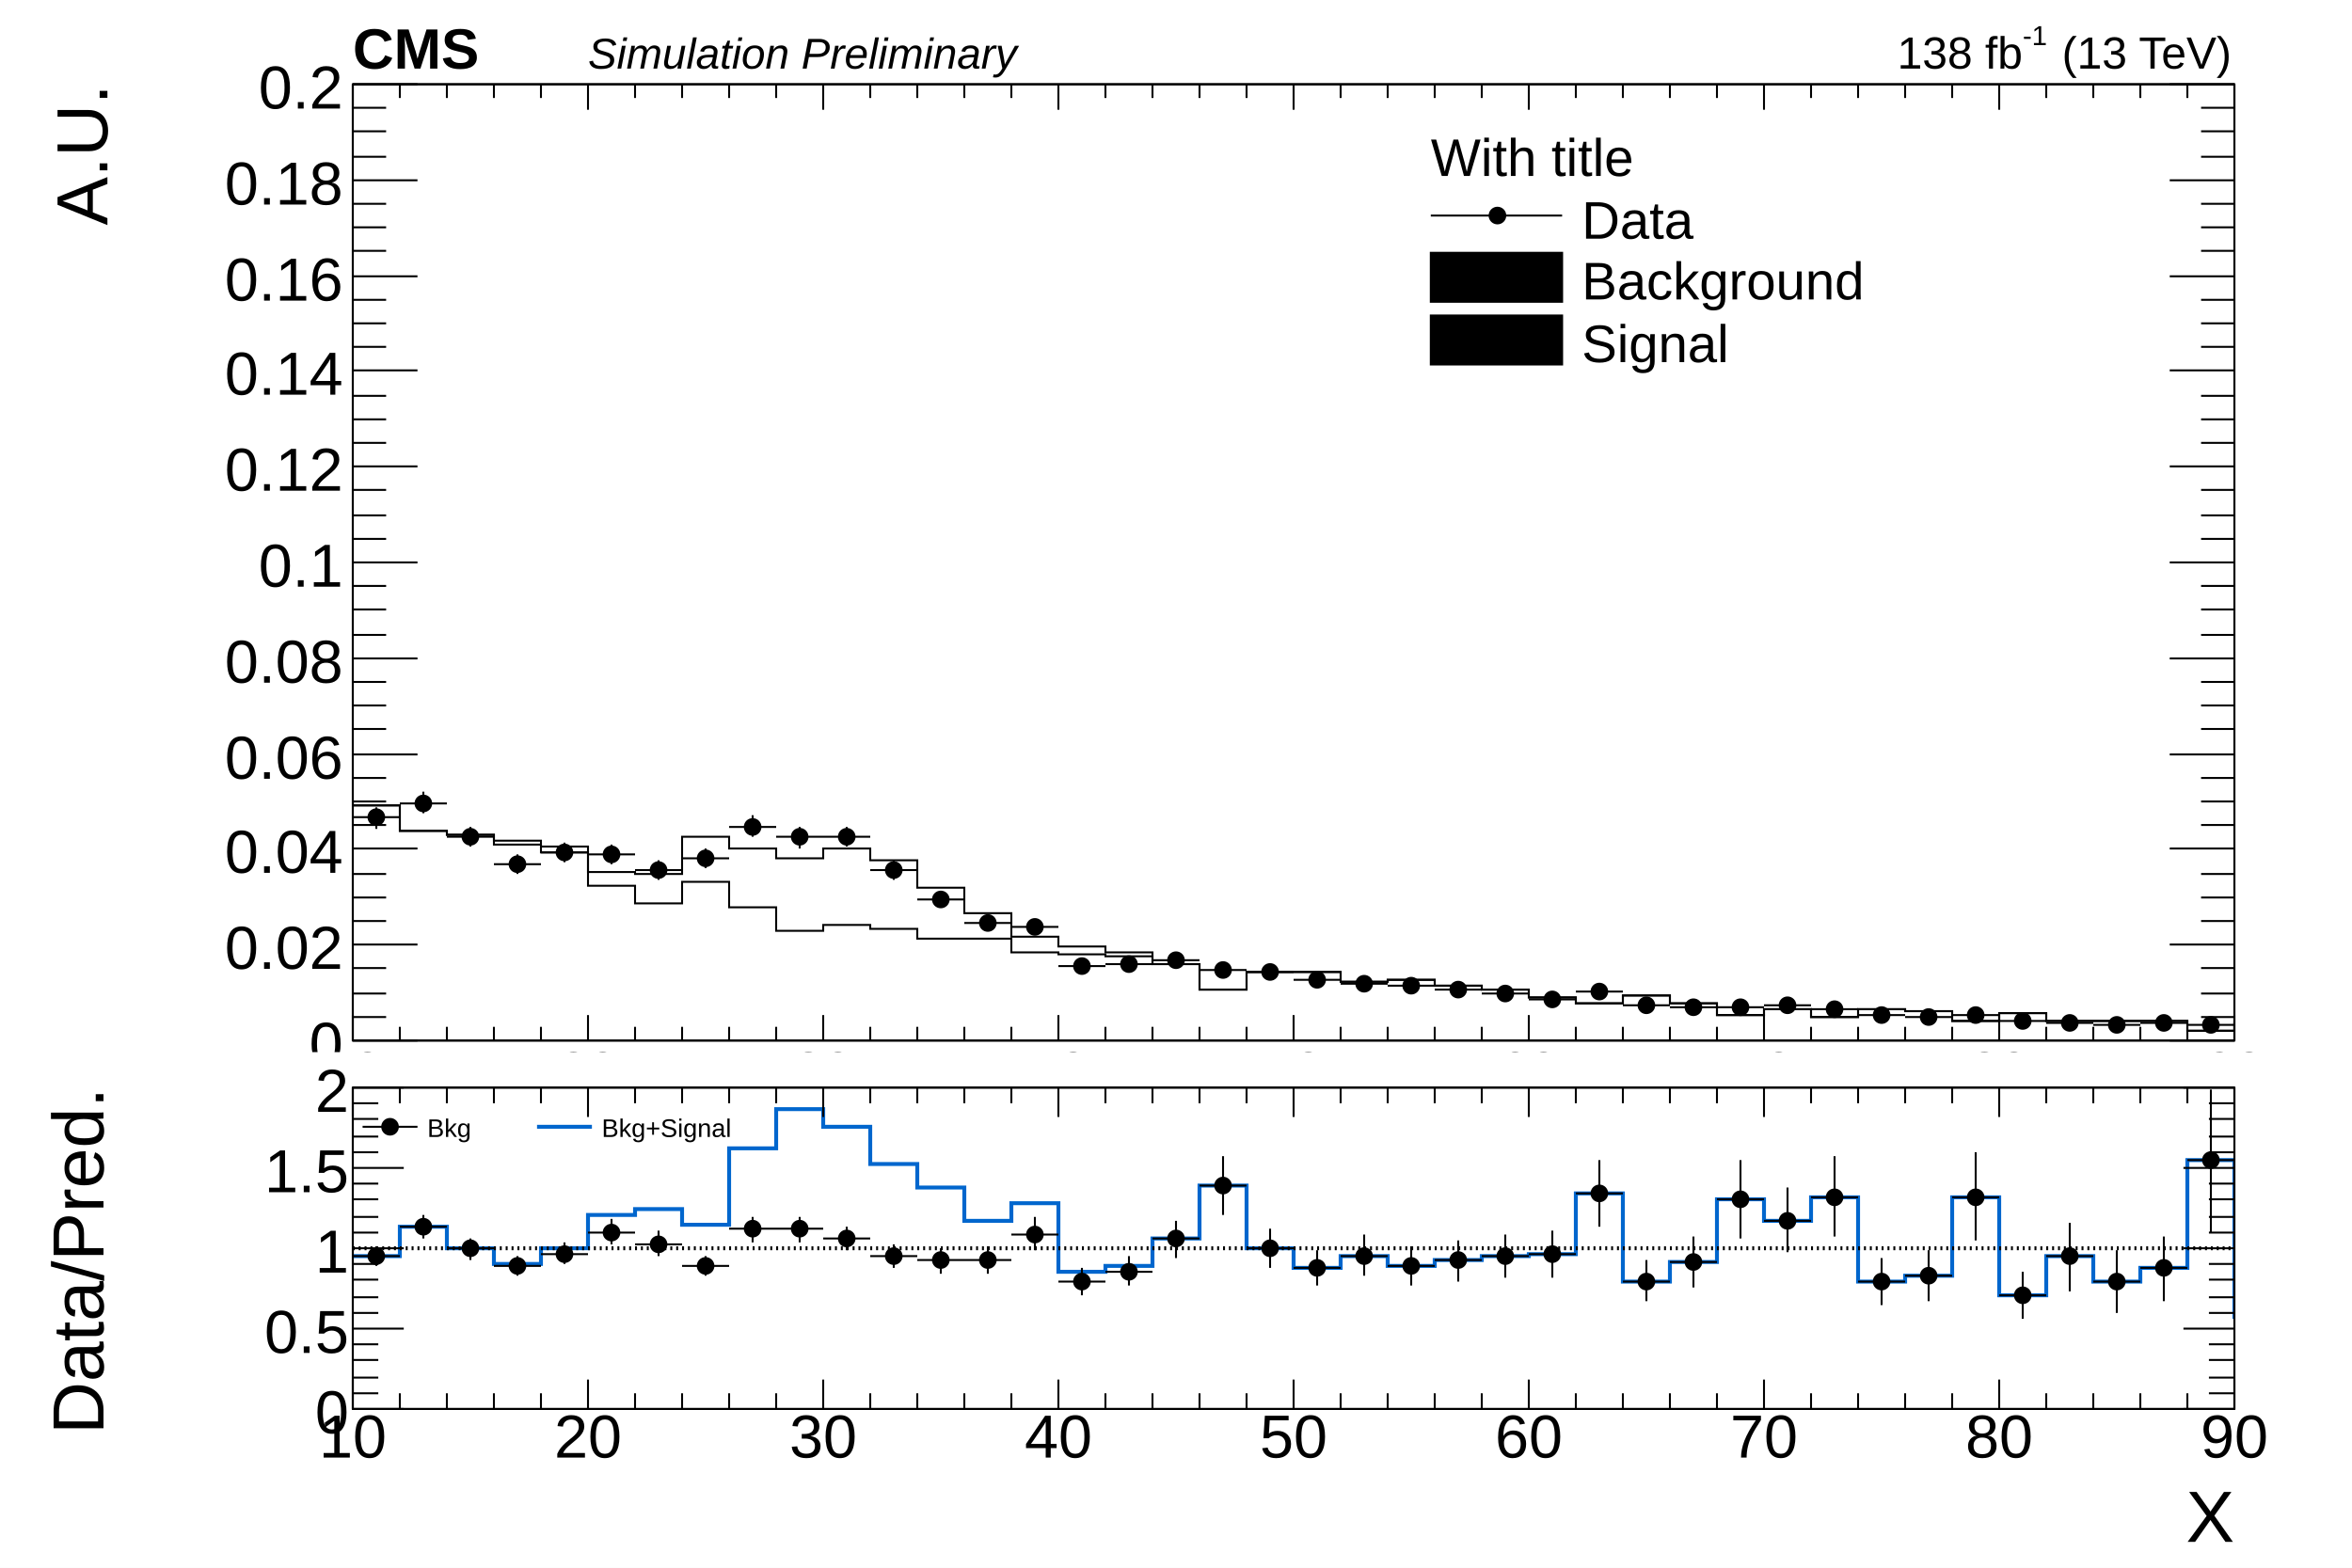
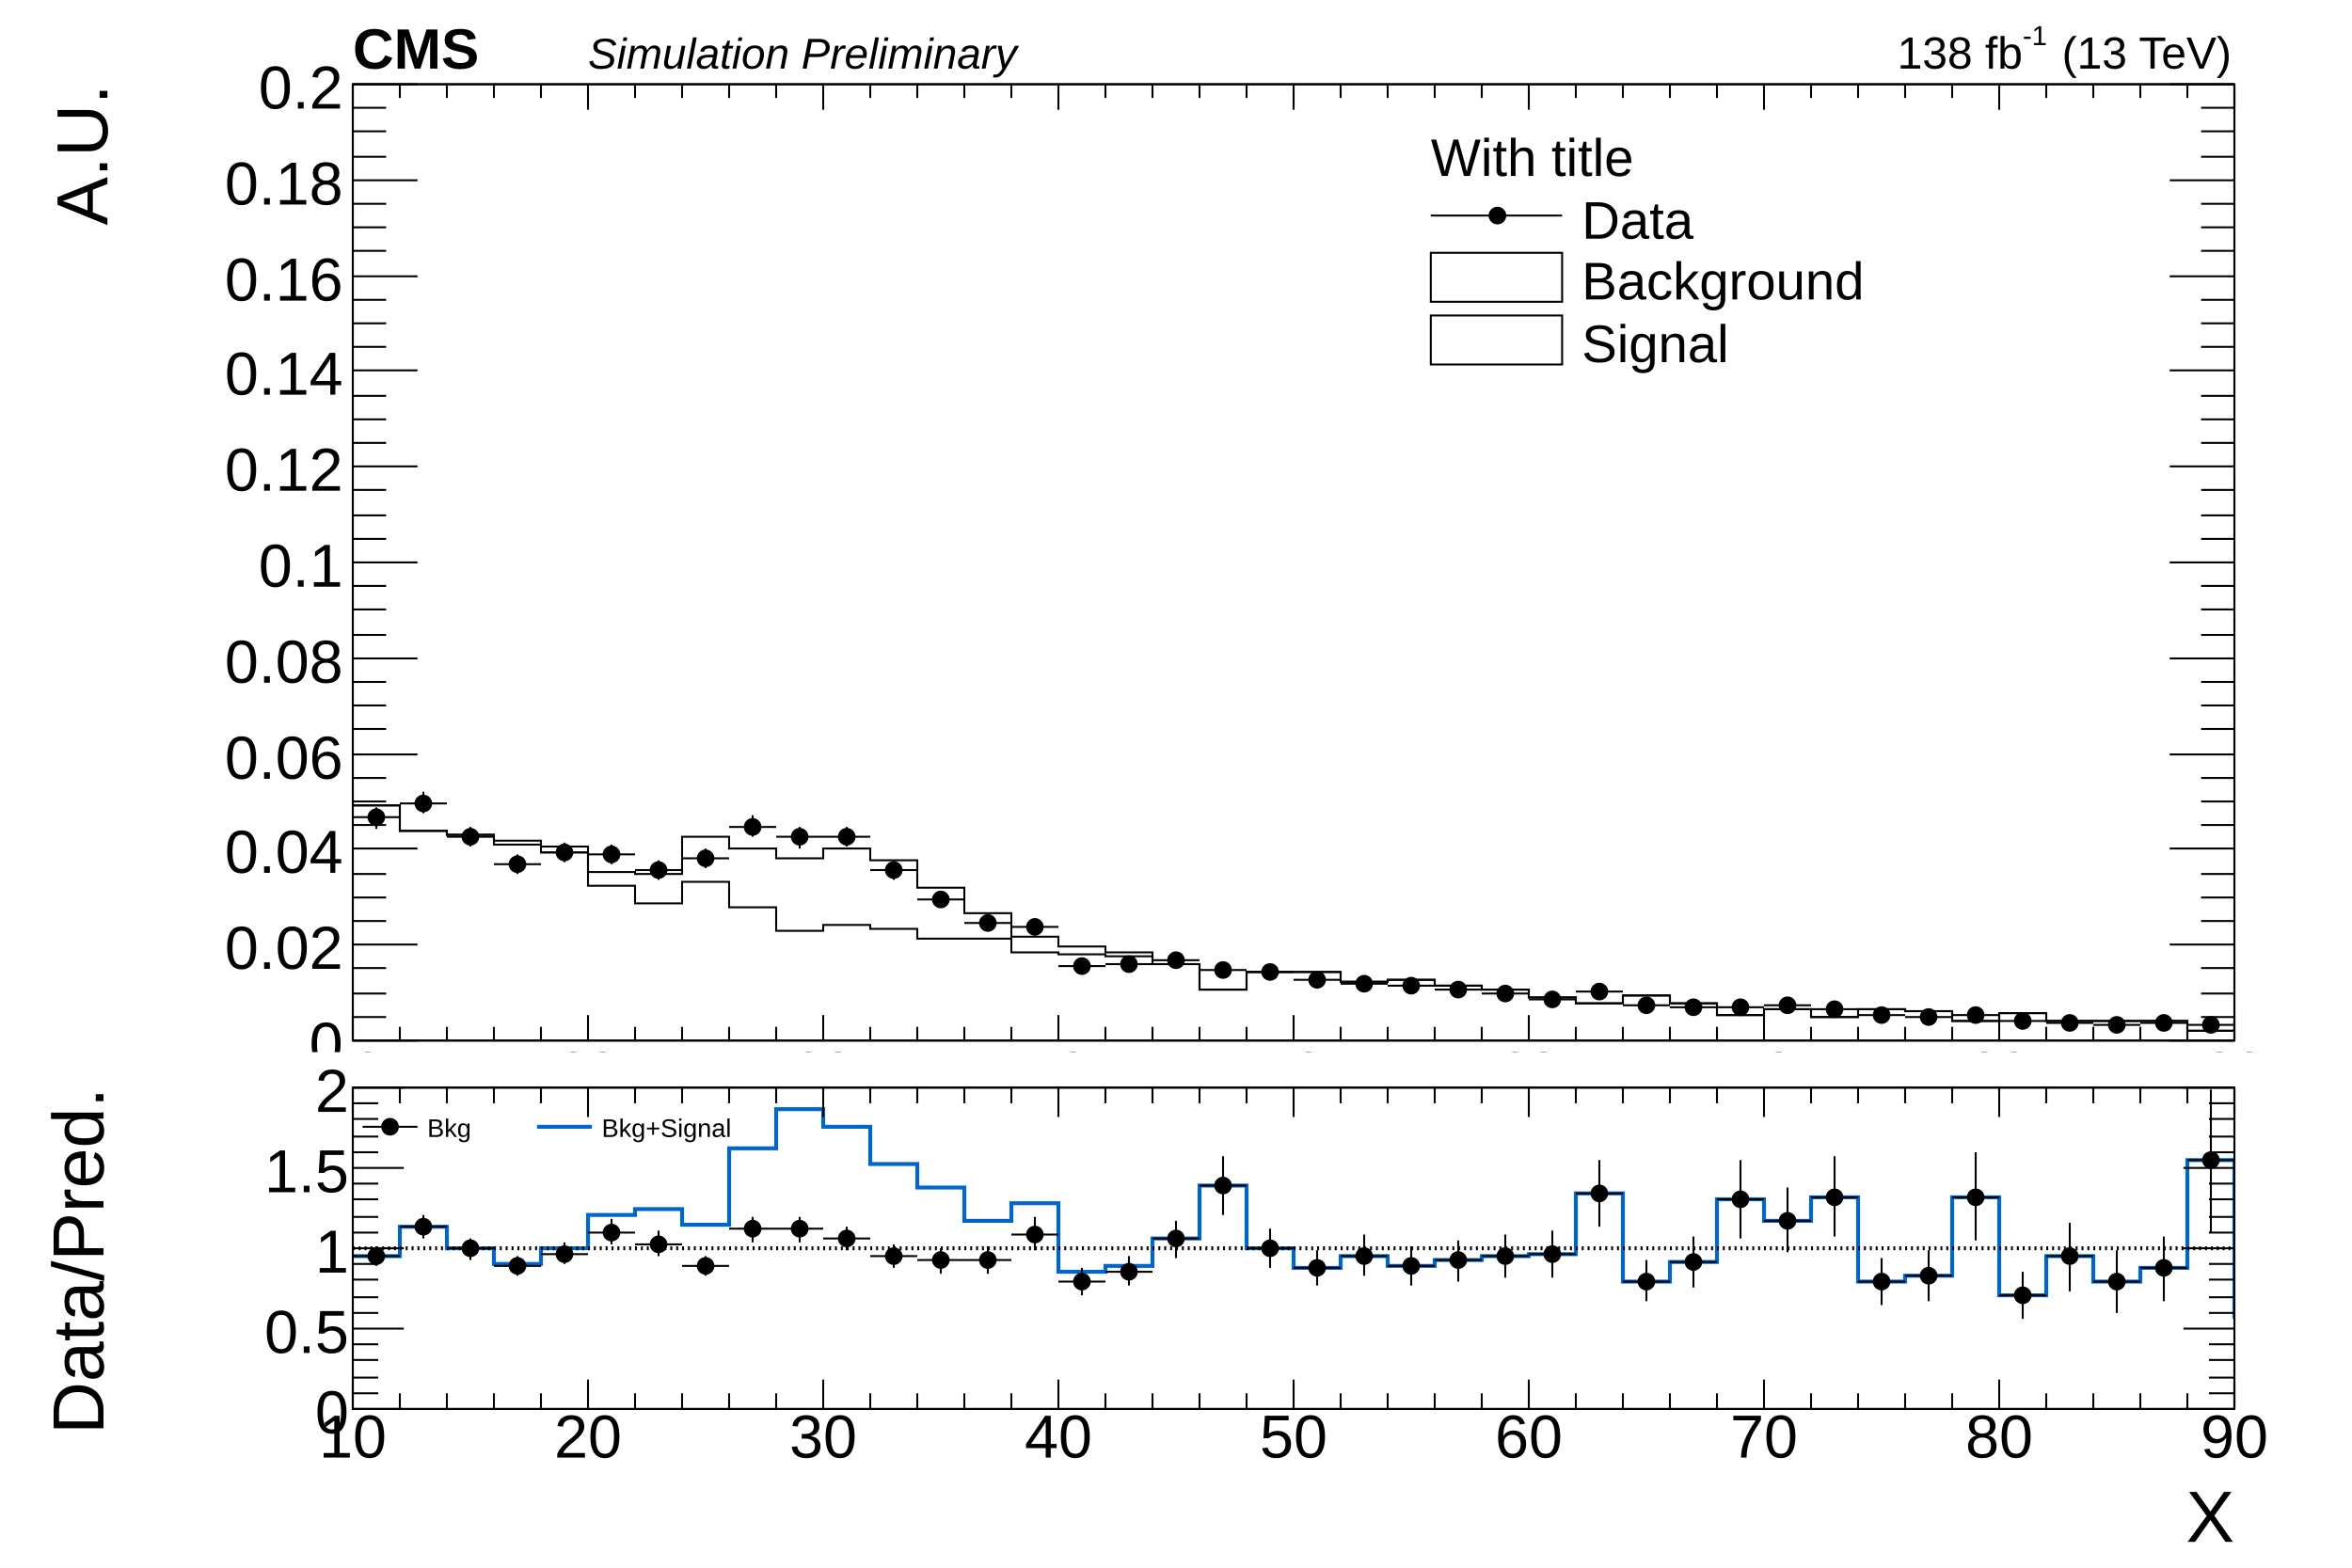
<svg xmlns="http://www.w3.org/2000/svg" viewBox="0 0 1200 800" preserveAspectRatio="none" width="1200" height="800">
  <path d="M0,0H1200V800H0Z" style="fill: white;" />
  <g>
    <svg viewBox="0 0 1200 537" preserveAspectRatio="none" x="0" y="0" width="1200" height="537">
      <path d="M0,0H1200V537H0Z" style="fill: white;" />
      <g>
        <g transform="translate(180,43)">
          <path d="M0,0H960V488H0Z" style="fill: none; stroke: black; stroke-width: 1;" />
          <svg x="0" y="0" overflow="hidden" width="960" height="488" viewBox="0 0 960 488">
            <g>
              <path d="M-120,330h24v4h24v19h24v-3h24v16h24v2h24v13h24v2h24v3h24v3h24v13h24v1h24v-19h24v6h24v5h24v-5h24v6h24v14h24v13h24v12h24v5h24v3h24v6h24v13h24v-9h48v5h24v-1h24v3h24v2h24v4h24v3h24v-4h24v4h24v6h24v-3h24v4h24v-4h24v1h24v5h24v-4h24v4h72v5h24v-4h24v2h24v-2h24v4h24v-3h24" style="stroke-linejoin: miter; stroke: black; stroke-width: 1; fill: none;" />
            </g>
            <g>
              <path d="M-120,330h24v4h24v19h24v-3h24v16h24v2h24v13h24v2h24v5h24v4h24v17h24v9h24v-11h24v13h24v12h24v-3h24v2h24v5h48v7h24v1h24v1h24v4h24v13h24v-9h48v5h24v-1h24v3h24v2h24v4h24v3h24v-4h24v4h24v6h24v-3h24v4h24v-4h24v1h24v5h24v-4h24v4h72v5h24v-4h24v2h24v-2h24v4h24v-3h24" style="stroke-linejoin: miter; stroke: black; stroke-width: 1; fill: none;" />
            </g>
            <g>
              <path d="M-120,325h24M-108,318v13M-96,341h24M-84,335v12M-72,334h24M-60,328v12M-48,352h24M-36,347v11M-24,372h24M-12,366v11M0,374h24M12,369v11M24,367h24M36,361v11M48,384h24M60,379v10M72,398h24M84,393v10M96,392h24M108,387v10M120,393h24M132,388v10M144,401h24M156,396v10M168,395h24M180,390v10M192,379h24M204,373v11M216,384h24M228,379v11M240,384h24M252,379v10M264,401h24M276,396v10M288,416h24M300,412v8M312,428h24M324,424v7M336,430h24M348,426v8M360,450h24M372,447v6M384,449h24M396,446v7M408,447h24M420,444v6M432,452h24M444,449v6M456,453h24M468,450v6M480,457h24M492,454v6M504,459h24M516,456v6M528,460h24M540,458v5M552,462h24M564,459v6M576,464h24M588,461v5M600,467h24M612,465v4M624,463h24M636,460v5M648,470h24M660,468v4M672,471h24M684,469v4M696,471h24M708,469v4M720,470h24M732,467v5M744,472h24M756,470v4M768,475h24M780,474v3M792,476h24M804,474v3M816,475h24M828,473v3M840,478h24M852,476v4M864,479h24M876,477v3M888,480h24M900,479v3M912,479h24M924,477v3M936,480h24M948,479v3M960,483h24M972,482v2M984,480h24M996,479v3M1008,479h24M1020,478v3M1032,482h24M1044,481v2M1056,483h24M1068,482v2" style="stroke: black; stroke-width: 1;" />
              <path d="M-112,325a4,4,0,1,0,8,0a4,4,0,1,0,-8,0zM-88,341a4,4,0,1,0,8,0a4,4,0,1,0,-8,0zM-64,334a4,4,0,1,0,8,0a4,4,0,1,0,-8,0zM-40,352a4,4,0,1,0,8,0a4,4,0,1,0,-8,0zM-16,372a4,4,0,1,0,8,0a4,4,0,1,0,-8,0zM8,374a4,4,0,1,0,8,0a4,4,0,1,0,-8,0zM32,367a4,4,0,1,0,8,0a4,4,0,1,0,-8,0zM56,384a4,4,0,1,0,8,0a4,4,0,1,0,-8,0zM80,398a4,4,0,1,0,8,0a4,4,0,1,0,-8,0zM104,392a4,4,0,1,0,8,0a4,4,0,1,0,-8,0zM128,393a4,4,0,1,0,8,0a4,4,0,1,0,-8,0zM152,401a4,4,0,1,0,8,0a4,4,0,1,0,-8,0zM176,395a4,4,0,1,0,8,0a4,4,0,1,0,-8,0zM200,379a4,4,0,1,0,8,0a4,4,0,1,0,-8,0zM224,384a4,4,0,1,0,8,0a4,4,0,1,0,-8,0zM248,384a4,4,0,1,0,8,0a4,4,0,1,0,-8,0zM272,401a4,4,0,1,0,8,0a4,4,0,1,0,-8,0zM296,416a4,4,0,1,0,8,0a4,4,0,1,0,-8,0zM320,428a4,4,0,1,0,8,0a4,4,0,1,0,-8,0zM344,430a4,4,0,1,0,8,0a4,4,0,1,0,-8,0zM368,450a4,4,0,1,0,8,0a4,4,0,1,0,-8,0zM392,449a4,4,0,1,0,8,0a4,4,0,1,0,-8,0zM416,447a4,4,0,1,0,8,0a4,4,0,1,0,-8,0zM440,452a4,4,0,1,0,8,0a4,4,0,1,0,-8,0zM464,453a4,4,0,1,0,8,0a4,4,0,1,0,-8,0zM488,457a4,4,0,1,0,8,0a4,4,0,1,0,-8,0zM512,459a4,4,0,1,0,8,0a4,4,0,1,0,-8,0zM536,460a4,4,0,1,0,8,0a4,4,0,1,0,-8,0zM560,462a4,4,0,1,0,8,0a4,4,0,1,0,-8,0zM584,464a4,4,0,1,0,8,0a4,4,0,1,0,-8,0zM608,467a4,4,0,1,0,8,0a4,4,0,1,0,-8,0zM632,463a4,4,0,1,0,8,0a4,4,0,1,0,-8,0zM656,470a4,4,0,1,0,8,0a4,4,0,1,0,-8,0zM680,471a4,4,0,1,0,8,0a4,4,0,1,0,-8,0zM704,471a4,4,0,1,0,8,0a4,4,0,1,0,-8,0zM728,470a4,4,0,1,0,8,0a4,4,0,1,0,-8,0zM752,472a4,4,0,1,0,8,0a4,4,0,1,0,-8,0zM776,475a4,4,0,1,0,8,0a4,4,0,1,0,-8,0zM800,476a4,4,0,1,0,8,0a4,4,0,1,0,-8,0zM824,475a4,4,0,1,0,8,0a4,4,0,1,0,-8,0zM848,478a4,4,0,1,0,8,0a4,4,0,1,0,-8,0zM872,479a4,4,0,1,0,8,0a4,4,0,1,0,-8,0zM896,480a4,4,0,1,0,8,0a4,4,0,1,0,-8,0zM920,479a4,4,0,1,0,8,0a4,4,0,1,0,-8,0zM944,480a4,4,0,1,0,8,0a4,4,0,1,0,-8,0zM968,483a4,4,0,1,0,8,0a4,4,0,1,0,-8,0zM992,480a4,4,0,1,0,8,0a4,4,0,1,0,-8,0zM1016,479a4,4,0,1,0,8,0a4,4,0,1,0,-8,0zM1040,482a4,4,0,1,0,8,0a4,4,0,1,0,-8,0zM1064,483a4,4,0,1,0,8,0a4,4,0,1,0,-8,0z" style="stroke: black; fill: black;" />
            </g>
          </svg>
          <g>
            <g transform="translate(0,488)">
              <path d="M0,0h960M0,-488h960M0,-13V0M24,-7V0M48,-7V0M72,-7V0M96,-7V0M120,-13V0M144,-7V0M168,-7V0M192,-7V0M216,-7V0M240,-13V0M264,-7V0M288,-7V0M312,-7V0M336,-7V0M360,-13V0M384,-7V0M408,-7V0M432,-7V0M456,-7V0M480,-13V0M504,-7V0M528,-7V0M552,-7V0M576,-7V0M600,-13V0M624,-7V0M648,-7V0M672,-7V0M696,-7V0M720,-13V0M744,-7V0M768,-7V0M792,-7V0M816,-7V0M840,-13V0M864,-7V0M888,-7V0M912,-7V0M936,-7V0M960,-13V0M0,-475V-488M24,-481V-488M48,-481V-488M72,-481V-488M96,-481V-488M120,-475V-488M144,-481V-488M168,-481V-488M192,-481V-488M216,-481V-488M240,-475V-488M264,-481V-488M288,-481V-488M312,-481V-488M336,-481V-488M360,-475V-488M384,-481V-488M408,-481V-488M432,-481V-488M456,-481V-488M480,-475V-488M504,-481V-488M528,-481V-488M552,-481V-488M576,-481V-488M600,-475V-488M624,-481V-488M648,-481V-488M672,-481V-488M696,-481V-488M720,-475V-488M744,-481V-488M768,-481V-488M792,-481V-488M816,-481V-488M840,-475V-488M864,-481V-488M888,-481V-488M912,-481V-488M936,-481V-488M960,-475V-488" style="stroke: black; stroke-width: 1;" />
              <g font-family="Arial" font-size="27" space="preserve" fill="black" text-anchor="middle">
                <text dy=".8em" transform="translate(0,3)">
         10
        </text>
                <text dy=".8em" transform="translate(120,3)">
         20
        </text>
                <text dy=".8em" transform="translate(240,3)">
         30
        </text>
                <text dy=".8em" transform="translate(360,3)">
         40
        </text>
                <text dy=".8em" transform="translate(480,3)">
         50
        </text>
                <text dy=".8em" transform="translate(600,3)">
         60
        </text>
                <text dy=".8em" transform="translate(720,3)">
         70
        </text>
                <text dy=".8em" transform="translate(840,3)">
         80
        </text>
                <text dy=".8em" transform="translate(960,3)">
         90
        </text>
              </g>
            </g>
            <g>
              <path d="M0,0v488M960,0v488M33,488H0M17,476H0M17,464H0M17,451H0M33,439H0M17,427H0M17,415H0M17,403H0M33,390H0M17,378H0M17,366H0M17,354H0M33,342H0M17,329H0M17,317H0M17,305H0M33,293H0M17,281H0M17,268H0M17,256H0M33,244H0M17,232H0M17,220H0M17,207H0M33,195H0M17,183H0M17,171H0M17,159H0M33,146H0M17,134H0M17,122H0M17,110H0M33,98H0M17,85H0M17,73H0M17,61H0M33,49H0M17,37H0M17,24H0M17,12H0M33,0H0M927,488H960M943,476H960M943,464H960M943,451H960M927,439H960M943,427H960M943,415H960M943,403H960M927,390H960M943,378H960M943,366H960M943,354H960M927,342H960M943,329H960M943,317H960M943,305H960M927,293H960M943,281H960M943,268H960M943,256H960M927,244H960M943,232H960M943,220H960M943,207H960M927,195H960M943,183H960M943,171H960M943,159H960M927,146H960M943,134H960M943,122H960M943,110H960M927,98H960M943,85H960M943,73H960M943,61H960M927,49H960M943,37H960M943,24H960M943,12H960M927,0H960" style="stroke: black; stroke-width: 1;" />
              <g font-family="Arial" font-size="31" space="preserve" fill="black" text-anchor="end">
                <text dy=".4em" transform="translate(-5,488)">
         0
        </text>
                <text dy=".4em" transform="translate(-5,439)">
         0.02
        </text>
                <text dy=".4em" transform="translate(-5,390)">
         0.04
        </text>
                <text dy=".4em" transform="translate(-5,342)">
         0.06
        </text>
                <text dy=".4em" transform="translate(-5,293)">
         0.08
        </text>
                <text dy=".4em" transform="translate(-5,244)">
         0.1
        </text>
                <text dy=".4em" transform="translate(-5,195)">
         0.12
        </text>
                <text dy=".4em" transform="translate(-5,146)">
         0.14
        </text>
                <text dy=".4em" transform="translate(-5,98)">
         0.16
        </text>
                <text dy=".4em" transform="translate(-5,49)">
         0.18
        </text>
                <text dy=".4em" transform="translate(-5)">
         0.2
        </text>
              </g>
              <g font-family="Arial" font-size="37" space="preserve" transform="translate(-140)">
                <text fill="black" text-anchor="end" dy=".4em" transform="rotate(270)">
         A.U.
        </text>
              </g>
            </g>
          </g>
        </g>
        <g font-family="Arial" font-size="23" space="preserve">
          <g transform="translate(968,35)">
            <text fill="black" font-size="23">
       138 fb
      </text>
            <text fill="black" font-size="14" transform="translate(64,-12)">
       -1
      </text>
            <text fill="black" font-size="23" x="84">
       (13 TeV)
      </text>
          </g>
        </g>
        <g font-family="Arial" font-size="29" space="preserve" font-weight="bold">
          <text fill="black" text-anchor="start" transform="translate(180,35)">
      CMS
     </text>
        </g>
        <g font-family="Arial" font-size="22" space="preserve" font-style="oblique">
          <text fill="black" text-anchor="start" transform="translate(300,35)">
      Simulation Preliminary
     </text>
        </g>
        <g transform="translate(720,59)" font-family="Arial" font-size="27" space="preserve">
          <text fill="black" text-anchor="start" dy=".4em" transform="translate(10,20)">
      With title
     </text>
          <path d="M10,51H77" style="stroke: black; stroke-width: 1;" />
          <path d="M40,51a4,4,0,1,0,8,0a4,4,0,1,0,-8,0z" style="stroke: black; fill: black;" />
          <text fill="black" text-anchor="start" dy=".4em" transform="translate(87,52)">
      Data
     </text>
-           <path d="M10,70v25h67v-25z" style="stroke: black; stroke-width: 1;" />
+           <path d="M10,70v25h67v-25z" style="fill: none; stroke: black; stroke-width: 1;" />
          <text fill="black" text-anchor="start" dy=".4em" transform="translate(87,83)">
      Background
     </text>
-           <path d="M10,102v25h67v-25z" style="stroke: black; stroke-width: 1;" />
+           <path d="M10,102v25h67v-25z" style="fill: none; stroke: black; stroke-width: 1;" />
          <text fill="black" text-anchor="start" dy=".4em" transform="translate(87,115)">
      Signal
     </text>
        </g>
      </g>
    </svg>
    <svg viewBox="0 0 1200 263" preserveAspectRatio="none" x="0" y="537" width="1200" height="263">
      <path d="M0,0H1200V263H0Z" style="fill: white;" />
      <g>
        <g transform="translate(180,18)">
          <path d="M0,0H960V164H0Z" style="fill: none; stroke: black; stroke-width: 1;" />
          <svg x="0" y="0" overflow="hidden" width="960" height="164" viewBox="0 0 960 164">
            <g>
              <path d="M-120,79h24v7h24v-16h24v14h24v2h48v-15h24v11h24v8h24v-8h24v-17h24v-3h24v8h24v-39h24v-20h24v9h24v19h24v12h24v17h24v-9h24v35h24v-3h24v-14h24v-27h24v32h24v10h24v-6h24v5h24v-3h24v-2h24v-1h24v-31h24v45h24v-10h24v-32h24v11h24v-12h24v43h24v-3h24v-40h24v50h24v-20h24v13h24v-7h24v-55h24v80h24v-47h24v15h24v-24h24v49h24" style="stroke-linejoin: miter; stroke: #0066cd; stroke-width: 2; fill: none;" />
            </g>
            <g>
              <path d="M-120,79h24M-108,75v9M-96,86h24M-84,81v9M-72,70h24M-60,65v11M-48,84h24M-36,79v10M-24,86h24M-12,81v10M0,86h24M12,81v10M24,71h24M36,65v12M48,82h24M60,77v11M72,91h24M84,86v10M96,85h24M108,79v11M120,74h24M132,67v13M144,80h24M156,73v13M168,91h24M180,86v10M192,72h24M204,66v13M216,72h24M228,66v13M240,77h24M252,71v12M264,86h24M276,80v12M288,88h24M300,82v13M312,88h24M324,81v14M336,75h24M348,66v17M360,99h24M372,92v14M384,94h24M396,86v15M408,77h24M420,68v19M432,50h24M444,35v30M456,82h24M468,72v20M480,92h24M492,83v18M504,86h24M516,75v21M528,91h24M540,81v20M552,88h24M564,78v21M576,86h24M588,75v22M600,85h24M612,73v24M624,54h24M636,37v34M648,99h24M660,88v21M672,89h24M684,76v26M696,57h24M708,37v40M720,68h24M732,51v33M744,56h24M756,35v41M768,99h24M780,87v24M792,96h24M804,83v26M816,56h24M828,33v45M840,106h24M852,94v24M864,86h24M876,69v35M888,99h24M900,83v32M912,92h24M924,76v33M936,37h24M948,1v73M960,117h24M972,104v26M984,70h24M996,44v51M1008,85h24M1020,66v38M1032,61h24M1044,29v63M1056,110h24M1068,95v30" style="stroke: black; stroke-width: 1;" />
              <path d="M-112,79a4,4,0,1,0,8,0a4,4,0,1,0,-8,0zM-88,86a4,4,0,1,0,8,0a4,4,0,1,0,-8,0zM-64,70a4,4,0,1,0,8,0a4,4,0,1,0,-8,0zM-40,84a4,4,0,1,0,8,0a4,4,0,1,0,-8,0zM-16,86a4,4,0,1,0,8,0a4,4,0,1,0,-8,0zM8,86a4,4,0,1,0,8,0a4,4,0,1,0,-8,0zM32,71a4,4,0,1,0,8,0a4,4,0,1,0,-8,0zM56,82a4,4,0,1,0,8,0a4,4,0,1,0,-8,0zM80,91a4,4,0,1,0,8,0a4,4,0,1,0,-8,0zM104,85a4,4,0,1,0,8,0a4,4,0,1,0,-8,0zM128,74a4,4,0,1,0,8,0a4,4,0,1,0,-8,0zM152,80a4,4,0,1,0,8,0a4,4,0,1,0,-8,0zM176,91a4,4,0,1,0,8,0a4,4,0,1,0,-8,0zM200,72a4,4,0,1,0,8,0a4,4,0,1,0,-8,0zM224,72a4,4,0,1,0,8,0a4,4,0,1,0,-8,0zM248,77a4,4,0,1,0,8,0a4,4,0,1,0,-8,0zM272,86a4,4,0,1,0,8,0a4,4,0,1,0,-8,0zM296,88a4,4,0,1,0,8,0a4,4,0,1,0,-8,0zM320,88a4,4,0,1,0,8,0a4,4,0,1,0,-8,0zM344,75a4,4,0,1,0,8,0a4,4,0,1,0,-8,0zM368,99a4,4,0,1,0,8,0a4,4,0,1,0,-8,0zM392,94a4,4,0,1,0,8,0a4,4,0,1,0,-8,0zM416,77a4,4,0,1,0,8,0a4,4,0,1,0,-8,0zM440,50a4,4,0,1,0,8,0a4,4,0,1,0,-8,0zM464,82a4,4,0,1,0,8,0a4,4,0,1,0,-8,0zM488,92a4,4,0,1,0,8,0a4,4,0,1,0,-8,0zM512,86a4,4,0,1,0,8,0a4,4,0,1,0,-8,0zM536,91a4,4,0,1,0,8,0a4,4,0,1,0,-8,0zM560,88a4,4,0,1,0,8,0a4,4,0,1,0,-8,0zM584,86a4,4,0,1,0,8,0a4,4,0,1,0,-8,0zM608,85a4,4,0,1,0,8,0a4,4,0,1,0,-8,0zM632,54a4,4,0,1,0,8,0a4,4,0,1,0,-8,0zM656,99a4,4,0,1,0,8,0a4,4,0,1,0,-8,0zM680,89a4,4,0,1,0,8,0a4,4,0,1,0,-8,0zM704,57a4,4,0,1,0,8,0a4,4,0,1,0,-8,0zM728,68a4,4,0,1,0,8,0a4,4,0,1,0,-8,0zM752,56a4,4,0,1,0,8,0a4,4,0,1,0,-8,0zM776,99a4,4,0,1,0,8,0a4,4,0,1,0,-8,0zM800,96a4,4,0,1,0,8,0a4,4,0,1,0,-8,0zM824,56a4,4,0,1,0,8,0a4,4,0,1,0,-8,0zM848,106a4,4,0,1,0,8,0a4,4,0,1,0,-8,0zM872,86a4,4,0,1,0,8,0a4,4,0,1,0,-8,0zM896,99a4,4,0,1,0,8,0a4,4,0,1,0,-8,0zM920,92a4,4,0,1,0,8,0a4,4,0,1,0,-8,0zM944,37a4,4,0,1,0,8,0a4,4,0,1,0,-8,0zM968,117a4,4,0,1,0,8,0a4,4,0,1,0,-8,0zM992,70a4,4,0,1,0,8,0a4,4,0,1,0,-8,0zM1016,85a4,4,0,1,0,8,0a4,4,0,1,0,-8,0zM1040,61a4,4,0,1,0,8,0a4,4,0,1,0,-8,0zM1064,110a4,4,0,1,0,8,0a4,4,0,1,0,-8,0z" style="stroke: black; fill: black;" />
            </g>
          </svg>
          <g>
            <g transform="translate(0,164)">
              <path d="M0,0h960M0,-164h960M0,-15V0M24,-8V0M48,-8V0M72,-8V0M96,-8V0M120,-15V0M144,-8V0M168,-8V0M192,-8V0M216,-8V0M240,-15V0M264,-8V0M288,-8V0M312,-8V0M336,-8V0M360,-15V0M384,-8V0M408,-8V0M432,-8V0M456,-8V0M480,-15V0M504,-8V0M528,-8V0M552,-8V0M576,-8V0M600,-15V0M624,-8V0M648,-8V0M672,-8V0M696,-8V0M720,-15V0M744,-8V0M768,-8V0M792,-8V0M816,-8V0M840,-15V0M864,-8V0M888,-8V0M912,-8V0M936,-8V0M960,-15V0M0,-149V-164M24,-156V-164M48,-156V-164M72,-156V-164M96,-156V-164M120,-149V-164M144,-156V-164M168,-156V-164M192,-156V-164M216,-156V-164M240,-149V-164M264,-156V-164M288,-156V-164M312,-156V-164M336,-156V-164M360,-149V-164M384,-156V-164M408,-156V-164M432,-156V-164M456,-156V-164M480,-149V-164M504,-156V-164M528,-156V-164M552,-156V-164M576,-156V-164M600,-149V-164M624,-156V-164M648,-156V-164M672,-156V-164M696,-156V-164M720,-149V-164M744,-156V-164M768,-156V-164M792,-156V-164M816,-156V-164M840,-149V-164M864,-156V-164M888,-156V-164M912,-156V-164M936,-156V-164M960,-149V-164" style="stroke: black; stroke-width: 1;" />
              <g font-family="Arial" font-size="31" space="preserve" fill="black" text-anchor="middle">
                <text dy=".8em">
         10
        </text>
                <text dy=".8em" transform="translate(120)">
         20
        </text>
                <text dy=".8em" transform="translate(240)">
         30
        </text>
                <text dy=".8em" transform="translate(360)">
         40
        </text>
                <text dy=".8em" transform="translate(480)">
         50
        </text>
                <text dy=".8em" transform="translate(600)">
         60
        </text>
                <text dy=".8em" transform="translate(720)">
         70
        </text>
                <text dy=".8em" transform="translate(840)">
         80
        </text>
                <text dy=".8em" transform="translate(960)">
         90
        </text>
              </g>
              <g font-family="Arial" font-size="37" space="preserve" transform="translate(960,53)">
                <text fill="black" text-anchor="end" dy=".4em">
         X
        </text>
              </g>
            </g>
            <g>
              <path d="M0,0v164M960,0v164M26,164H0M13,156H0M13,148H0M13,139H0M13,131H0M26,123H0M13,115H0M13,107H0M13,98H0M13,90H0M26,82H0M13,74H0M13,66H0M13,57H0M13,49H0M26,41H0M13,33H0M13,25H0M13,16H0M13,8H0M26,0H0M934,164H960M947,156H960M947,148H960M947,139H960M947,131H960M934,123H960M947,115H960M947,107H960M947,98H960M947,90H960M934,82H960M947,74H960M947,66H960M947,57H960M947,49H960M934,41H960M947,33H960M947,25H960M947,16H960M947,8H960M934,0H960" style="stroke: black; stroke-width: 1;" />
              <g font-family="Arial" font-size="31" space="preserve" fill="black" text-anchor="end">
                <text dy=".4em" transform="translate(-2,164)">
         0
        </text>
                <text dy=".4em" transform="translate(-2,123)">
         0.5
        </text>
                <text dy=".4em" transform="translate(-2,82)">
         1
        </text>
                <text dy=".4em" transform="translate(-2,41)">
         1.5
        </text>
                <text dy=".4em" transform="translate(-2)">
         2
        </text>
              </g>
              <g font-family="Arial" font-size="37" space="preserve" transform="translate(-142)">
                <text fill="black" text-anchor="end" dy=".4em" transform="rotate(270)">
         Data/Pred.
        </text>
              </g>
            </g>
          </g>
        </g>
        <g transform="translate(180,5)" font-family="Arial" font-size="13" space="preserve">
          <path d="M5,33H33" style="stroke: black; stroke-width: 1;" />
          <path d="M15,33a4,4,0,1,0,8,0a4,4,0,1,0,-8,0z" style="stroke: black; fill: black;" />
          <text fill="black" text-anchor="start" dy=".4em" transform="translate(38,33)">
      Bkg
     </text>
          <path d="M94,33H122" style="stroke: #0066cd; stroke-width: 2;" />
          <text fill="black" text-anchor="start" dy=".4em" transform="translate(127,33)">
      Bkg+Signal
     </text>
        </g>
        <g>
          <path d="M180,100H1140" style="stroke: black; stroke-width: 2; stroke-dasharray: 1,2;" />
        </g>
      </g>
    </svg>
    <g transform="translate(192,40)">
      <path d="M0,0H984V656H0Z" style="fill: none;" />
    </g>
  </g>
</svg>
